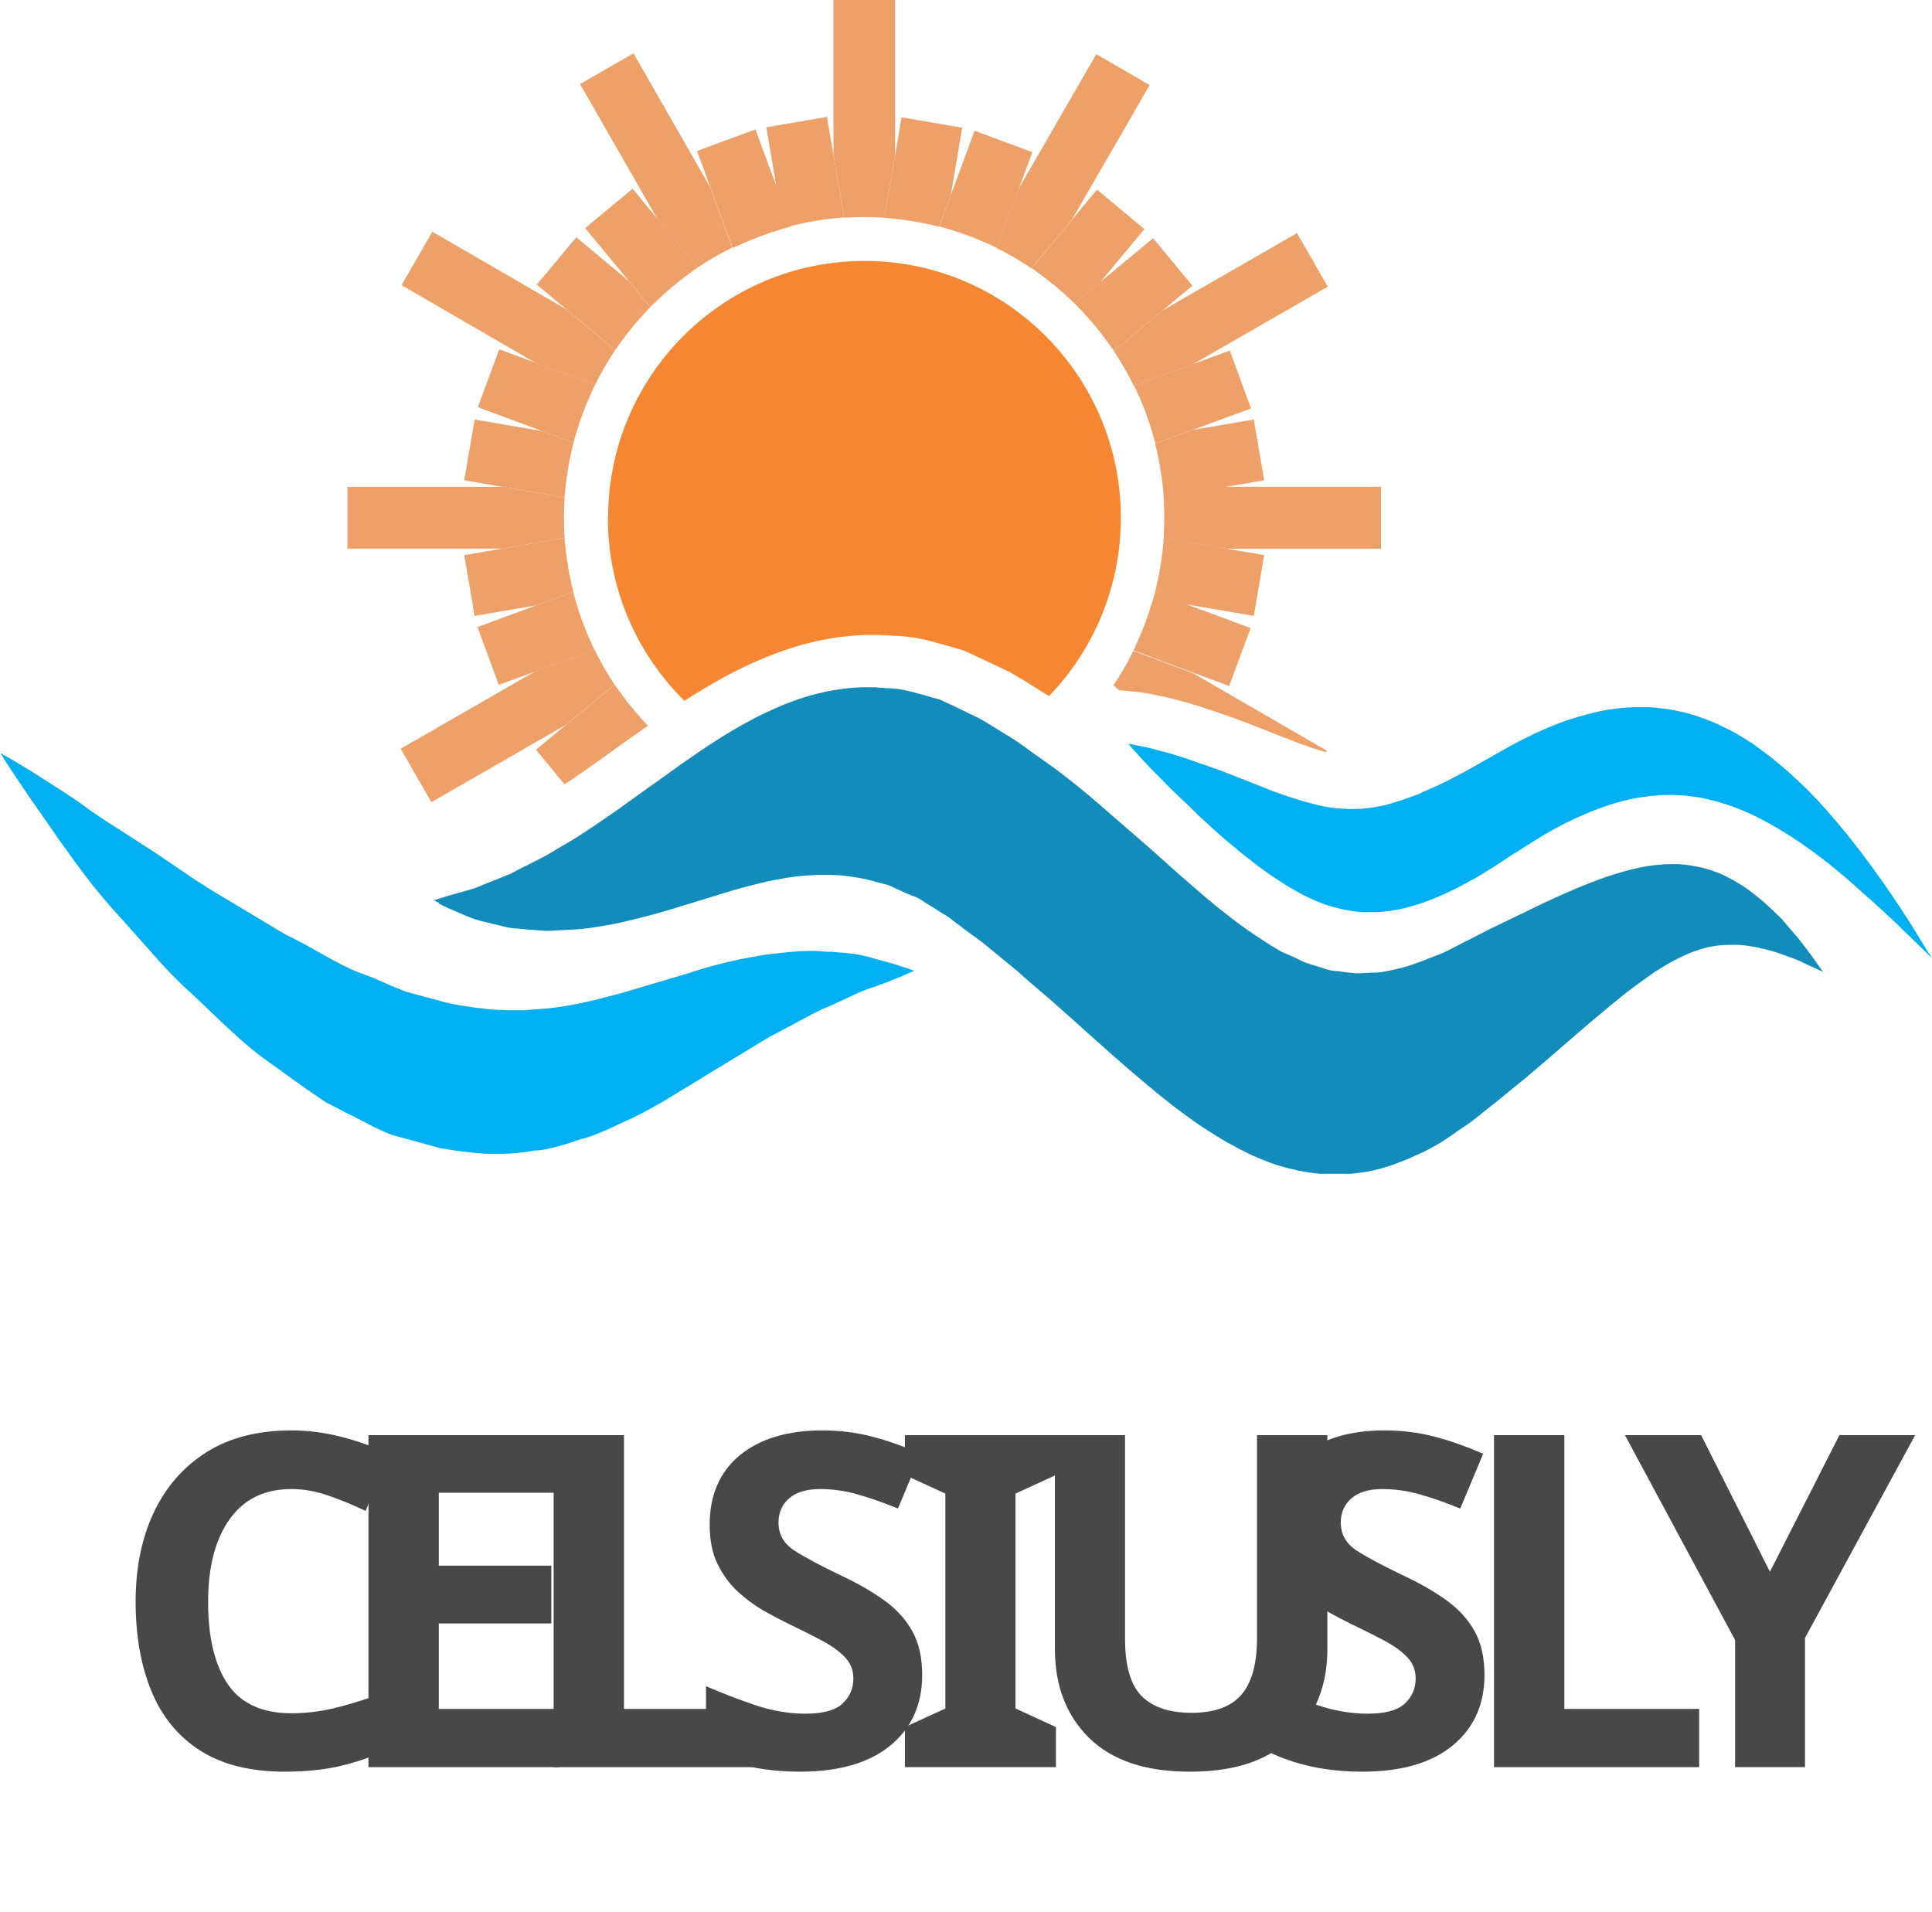
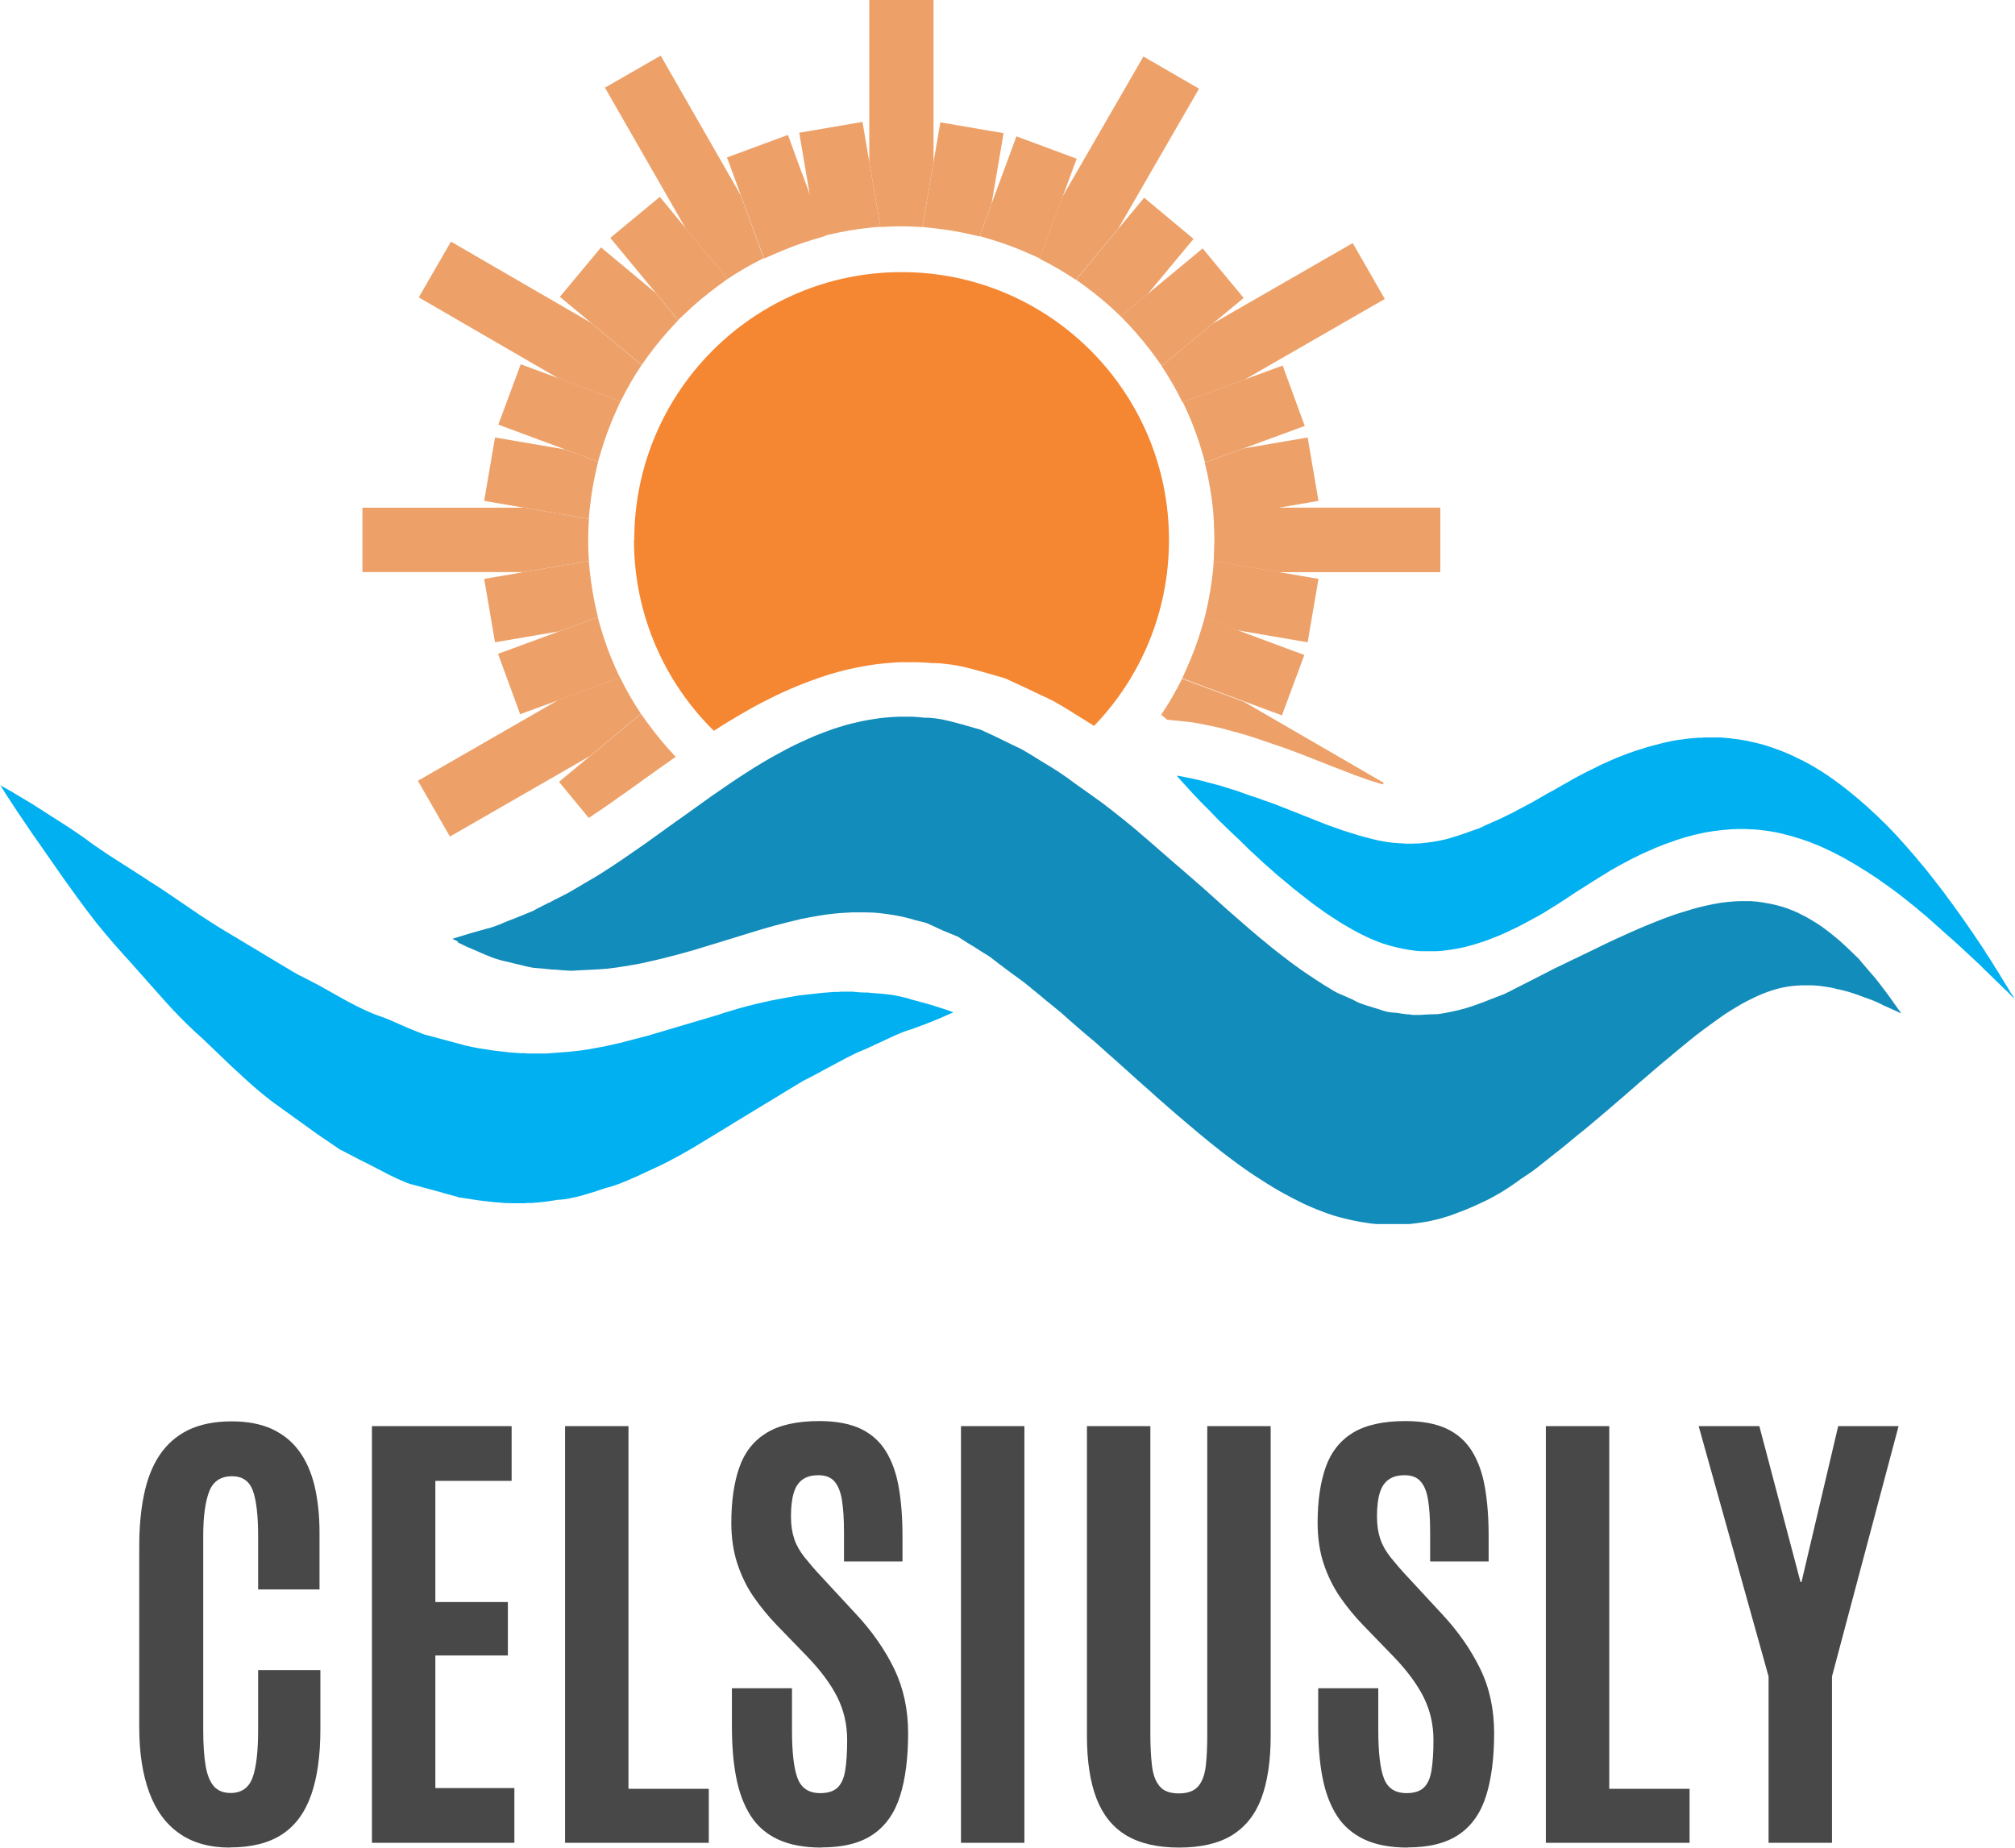
- <svg xmlns="http://www.w3.org/2000/svg" id="Layer_2" viewBox="0 0 139.5 138.03">
+ <svg xmlns="http://www.w3.org/2000/svg" id="Layer_2" viewBox="0 0 139.5 127.92">
  <defs>
-     <style>.cls-1{fill:none;}.cls-2{clip-path:url(#clippath);}.cls-3{fill:#484848;font-family:Antonio-Bold, Antonio;font-size:33.57px;font-variation-settings:'wght' 700;font-weight:700;}.cls-4{fill:#f58733;}.cls-4,.cls-5,.cls-6,.cls-7{fill-rule:evenodd;}.cls-5{fill:#128cba;}.cls-6{fill:#eda169;}.cls-7{fill:#00b0f0;}</style>
+     <style>.cls-1{fill:none;}.cls-2{clip-path:url(#clippath);}.cls-3{fill:#484848;}.cls-4{fill:#f58733;}.cls-4,.cls-5,.cls-6,.cls-7{fill-rule:evenodd;}.cls-5{fill:#128cba;}.cls-6{fill:#eda169;}.cls-7{fill:#00b0f0;}</style>
    <clipPath id="clippath">
      <rect class="cls-1" width="139.5" height="84.75" />
    </clipPath>
  </defs>
  <g id="Layer_1-2">
    <g>
      <g class="cls-2">
        <path class="cls-4" d="m68.87,66.17h-.02s.02,0,.02,0h.02s.08.06-.02,0h0Z" />
        <path class="cls-7" d="m139.25,68.78c.15.25.23.38.23.38l-.23-.22-.22-.22-.23-.22-.23-.22-.22-.22-.23-.22-.22-.22-.23-.22-.23-.22-.22-.22-.09-.09-.13-.13-.23-.21-.22-.21-.23-.21-.23-.21-.22-.21-.23-.21-.23-.21-.22-.2-.23-.2-.23-.2-.22-.2-.08-.07-.14-.13-.23-.2-.22-.2-.23-.2-.22-.2-.23-.19-.23-.19-.22-.19-.23-.19-.23-.18-.22-.18-.23-.18-.23-.18-.22-.17-.23-.17-.23-.17-.22-.16-.23-.16-.23-.16-.22-.16-.23-.15-.23-.15-.22-.15-.23-.14-.23-.14-.22-.14-.23-.14-.23-.13-.22-.13-.23-.13-.22-.12-.23-.12-.23-.12-.22-.11-.18-.09-.05-.02-.23-.11-.22-.1-.23-.1-.23-.09-.22-.09-.23-.09-.23-.08-.22-.08-.23-.07-.23-.07-.22-.07-.23-.06-.23-.06-.22-.06-.23-.05-.22-.05-.23-.04-.23-.04-.22-.03-.23-.03-.22-.03h0c-.07,0-.15-.02-.22-.02-.08,0-.15-.01-.23-.02h-.23s-.22-.02-.22-.02h-.23s-.23,0-.23,0h-.22s-.23.01-.23.01c-.07,0-.15,0-.23.01l-.22.02-.23.02-.23.02-.22.03-.23.03-.22.03-.23.04-.23.04-.23.05-.22.05-.23.05-.22.06-.23.06-.14.04-.08.02-.22.07-.23.07-.23.08-.22.08-.23.08-.23.08-.22.09-.23.09-.23.09-.22.1-.23.1-.23.1-.22.1-.23.11-.22.11-.23.11-.23.12-.22.12-.23.12-.23.12-.22.13-.23.13-.18.1-.05.03-.22.14-.23.14-.23.14-.22.14-.23.14-.11.07-.11.07-.22.14-.23.15-.23.14-.22.14-.23.15-.09.06-.13.09-.23.15-.23.15-.23.15-.23.15-.23.14-.22.14-.23.14-.22.14-.23.13-.22.13-.23.12-.15.08-.08.05-.23.12-.22.12-.23.12-.23.12-.23.11-.23.11-.23.11-.22.1-.23.1-.23.1c-.07.03-.15.06-.23.09l-.23.09-.23.09-.22.08-.23.08-.22.07-.23.07-.23.07-.23.06c-.07.02-.15.04-.22.06-.07.02-.15.04-.23.05-.07.02-.15.03-.23.05l-.23.04c-.07.01-.15.02-.23.04l-.21.03h-.01c-.07.01-.15.02-.22.03-.07,0-.15.02-.23.03-.07,0-.15.01-.23.02-.07,0-.15,0-.23.01-.07,0-.15,0-.23,0-.07,0-.15,0-.23,0s-.15,0-.22,0c-.07,0-.15,0-.23,0-.07,0-.15,0-.23-.01-.07,0-.15-.01-.23-.02-.07,0-.15-.02-.22-.03l-.23-.03-.23-.04c-.07-.01-.15-.03-.22-.04-.08-.01-.15-.03-.23-.05-.07-.02-.15-.03-.23-.05-.07-.02-.15-.04-.23-.06-.07-.02-.15-.04-.23-.06l-.23-.07c-.07-.02-.15-.05-.23-.07-.07-.03-.15-.05-.22-.08-.07-.03-.15-.06-.23-.09s-.15-.06-.23-.09c-.07-.03-.15-.07-.23-.1l-.15-.07-.07-.03c-.07-.03-.15-.07-.22-.11l-.23-.11-.23-.12-.22-.12-.23-.13-.22-.13-.23-.13-.23-.14-.22-.14-.23-.15-.23-.15-.23-.15-.23-.16-.22-.16-.23-.16-.23-.17-.23-.17-.23-.18-.23-.18-.19-.15-.04-.03-.23-.18-.23-.18-.23-.19-.22-.19-.23-.19-.23-.19-.23-.19-.23-.2-.22-.2-.23-.2-.23-.2-.23-.21-.22-.21-.23-.21-.23-.21-.16-.15-.06-.06-.22-.22-.23-.22-.22-.22-.23-.21-.23-.22-.22-.21-.23-.22-.22-.22-.23-.22c-.08-.08-.15-.15-.23-.23-.08-.08-.15-.16-.22-.23l-.15-.16-.07-.07-.23-.23-.23-.23-.23-.23-.22-.24-.23-.24-.22-.24c-.08-.09-.15-.17-.23-.25l-.07-.08-.15-.16c-.09-.1-.16-.18-.22-.25-.15-.17-.23-.26-.23-.26,0,0,.08,0,.23.03.06.01.14.02.22.04.07.01.14.03.23.05h.02s.21.04.21.04l.22.05.23.05.22.05.23.06.23.06.23.06.23.06.15.04.07.02.23.06.23.07.22.07.23.07.22.07.23.07.23.08.22.08.23.08.22.08.23.08.23.07.2.07h.02s.22.09.22.09l.23.08.23.08.23.08.22.08.23.09.23.09.23.09.23.09.22.09.23.09.23.09.23.09.22.09.23.09.23.09.17.07.05.02.23.09.23.09.22.09.23.09.23.08.23.08.23.08.22.08.23.08.23.07.22.07.23.07.22.07.23.07.23.06.22.06.23.06.23.06.22.05h0c.07.02.15.03.23.05.07.01.15.03.22.04l.23.04c.07.01.15.02.23.03l.23.03c.07,0,.15.02.23.02.07,0,.15.01.23.02h.23c.07.02.15.02.22.02.07,0,.15,0,.23,0h.23c.07,0,.15,0,.22-.01h.23s.23-.03.23-.03l.23-.02.22-.03.23-.03.23-.04.23-.04.23-.05.1-.02.13-.03c.07-.02.15-.04.22-.06l.23-.07.23-.07.23-.07.23-.08.23-.08.22-.08.23-.08.23-.08.23-.08.06-.02.16-.08.23-.11.22-.1.23-.1.23-.1.23-.1.23-.11.23-.11.22-.11.23-.11.23-.12.14-.08.08-.04.23-.12.23-.12.22-.12.23-.12.23-.13.23-.13.22-.13.23-.13.22-.13.23-.12.22-.12.07-.04.15-.09.23-.13.23-.13.23-.13.23-.13.22-.13.09-.05.14-.07.22-.12.23-.12.23-.12.22-.11.23-.11.17-.08.05-.03.22-.11.23-.11.23-.1.22-.1.23-.1.23-.1.22-.09.23-.09.23-.09.22-.08.23-.08.23-.08.22-.07.23-.07.22-.07.23-.07.23-.06.22-.06.23-.06.23-.06.22-.05.23-.05.23-.05.22-.04.23-.04.15-.02h.07s.22-.04.22-.04l.23-.03.23-.02.22-.02.23-.02h.22s.23-.02.23-.02h.23s.23,0,.23,0h.22s.23,0,.23,0h.22s.23.02.23.02l.23.02.22.02.23.03.23.03.22.03.23.04.23.04.22.05.23.05.23.05.22.06.23.06.1.03.13.04.22.07.23.08.23.08.22.08.23.09.22.09.23.1.23.1.22.11.23.11c.08.04.15.08.23.11l.22.12.23.12.23.13.22.13c.08.05.15.09.23.14l.23.14c.07.05.15.1.22.15.08.05.15.1.23.15s.15.1.23.16l.22.16c.08.06.15.11.23.17l.13.09.1.08.22.17.23.18.22.18.23.19.23.19.22.19.23.2.23.2.22.21.23.21.23.21.22.22.23.22.23.23.22.23.23.24.23.24.22.25.12.13.11.12.23.26.22.26.23.26.23.27.22.27.23.27.23.28.22.28.23.29.22.29.23.29.23.3.22.3.23.31.23.31.22.31.23.32.23.32.22.32.23.33.23.33.22.33.23.34.23.34.22.34v.02s.23.34.23.34l.23.36.22.36.23.36.22.37.23.37.23.37.22.38h0Z" />
        <path class="cls-5" d="m31.71,65.19l-.39-.19.39-.12.39-.12.39-.12h0l.39-.11.39-.11.39-.11.24-.06c.05-.02.11-.03.16-.05.13-.04.26-.09.39-.14.13-.05.26-.1.39-.16l.39-.16c.13-.05.26-.1.39-.15l.13-.05.27-.11.39-.16.39-.16h.02s.37-.2.37-.2l.39-.2.39-.2h.03s.37-.2.37-.2l.4-.2.39-.2.12-.06.28-.16.39-.23.39-.23.29-.17.1-.06c.13-.07.26-.15.4-.23.13-.08.26-.16.39-.24.13-.08.26-.16.39-.25.13-.08.26-.17.39-.25.13-.08.26-.17.39-.26l.39-.26.39-.27.39-.27.39-.27.39-.27.39-.28.39-.28.39-.28.39-.28.39-.28.19-.14.2-.14.4-.28.39-.28.39-.28.39-.28.39-.28.39-.28.4-.27.39-.27.39-.27.39-.26.39-.26.39-.25c.13-.08.26-.16.39-.25.13-.08.26-.16.39-.24.13-.08.26-.16.4-.24.13-.08.26-.15.39-.23.13-.07.26-.15.39-.22.13-.07.26-.14.39-.21.13-.07.26-.14.39-.21h0c.13-.07.26-.14.39-.2.13-.07.26-.13.39-.19.13-.06.26-.13.39-.18.13-.06.26-.12.39-.18.13-.06.26-.11.39-.17.13-.05.26-.11.4-.16.13-.05.26-.1.39-.15.13-.05.26-.09.39-.14.13-.05.26-.09.39-.13.13-.04.26-.08.39-.12.13-.04.26-.08.39-.11.13-.04.26-.07.39-.1.13-.03.26-.06.39-.09.13-.03.26-.06.39-.08.13-.03.26-.05.39-.07.13-.02.26-.04.39-.06.13-.02.26-.04.39-.05.13-.02.26-.03.39-.04.13-.01.26-.02.39-.03.13,0,.26-.01.39-.02.13,0,.26,0,.39,0s.26,0,.39,0,.26,0,.39.02c.13,0,.26.02.39.03l.19.02c.07,0,.14,0,.21,0,.13,0,.26.02.39.03.13.01.26.03.39.05.13.02.26.04.39.07.13.03.26.06.39.09s.26.07.39.1.26.07.39.11h.05s.35.11.35.11l.39.11.39.11.18.05.21.1.39.18.39.18.29.14.1.05.39.19.39.19.39.19h.02s.33.17.33.17l.05.03.32.19.07.04.39.24.1.06.29.18.39.24.4.24c.13.08.26.17.39.25.13.08.26.17.39.26.13.09.26.18.39.27l.05.04.34.25.39.28.4.28.39.28.39.28.39.28.12.09.27.21.4.31.39.31.39.31.39.32c.13.11.26.21.39.32l.09.08.3.26.4.34.39.34.39.34.39.34.39.34.39.34.4.34.39.34.39.34.39.34.29.25.1.09.39.35.39.35.39.35.39.35.39.34.39.34.39.34.39.34.39.33.39.33c.13.11.26.21.39.32.13.11.26.21.39.32.13.1.26.21.39.31.13.1.26.2.39.3.13.1.26.2.39.3.13.1.26.19.39.29.13.09.26.19.39.28.13.09.26.18.39.27.13.09.26.18.39.26.13.09.26.17.39.26.13.08.26.17.39.25l.07.05c.11.06.21.13.32.19.13.08.26.16.39.24.1.06.2.11.3.16l.1.04.39.17.39.17.11.05c.09.05.19.1.28.15.13.06.26.12.39.16.13.05.26.09.39.13.13.04.26.08.39.12.13.04.26.08.39.12l.12.04c.09.04.19.07.28.09.13.04.26.06.39.08.1.01.21.02.31.03h.08s.39.06.39.06l.39.05h.11c.1.02.19.03.29.04.13,0,.26,0,.39,0,.13,0,.26,0,.39-.02.13,0,.26-.02.39-.02.13,0,.26-.01.39-.01h.09c.1-.01.2-.03.3-.04.13-.02.26-.04.39-.07.13-.02.26-.05.4-.08.13-.03.26-.06.39-.09.13-.03.26-.07.39-.1s.26-.07.39-.12c.13-.04.26-.08.39-.13.13-.05.26-.09.39-.14.13-.05.26-.1.4-.15.13-.05.26-.11.39-.16h.03c.13-.06.25-.11.37-.15.13-.05.26-.1.39-.15.07-.03.14-.06.21-.1l.19-.09.39-.2.39-.2.08-.04.31-.16.4-.2.39-.2.39-.2.39-.2.17-.09.22-.11.4-.19.39-.19.39-.19.4-.19.39-.19.4-.19.39-.19.39-.19.39-.19.4-.19.39-.18.4-.18.39-.18.39-.17.39-.17c.13-.06.26-.11.4-.17l.39-.16.4-.16c.13-.05.26-.1.39-.15l.1-.04.3-.11c.13-.05.26-.09.39-.14.13-.05.26-.09.4-.13.13-.04.26-.08.39-.12.13-.04.26-.08.39-.12.13-.04.26-.07.39-.11.13-.03.26-.07.4-.1.13-.03.26-.06.39-.09.13-.03.26-.05.4-.08.13-.02.26-.05.39-.07.13-.02.26-.04.39-.05.13-.02.26-.03.39-.04.13-.01.26-.02.4-.03.13,0,.26-.01.39-.01.13,0,.26,0,.4,0,.13,0,.26,0,.39.02.13,0,.26.02.39.04.13.01.26.03.39.06l.17.03c.08.01.15.03.23.04.13.03.26.06.39.09.13.03.27.07.4.11.13.04.26.08.39.13.13.05.26.1.39.15.13.06.26.11.39.18.13.06.27.13.4.2.13.07.26.14.39.22.13.08.27.16.4.24.13.09.26.17.39.26.13.09.26.19.39.29.13.1.27.21.39.31.14.11.27.22.4.33.13.12.26.23.39.35h0s.4.38.4.38l.39.38.16.15.23.27.39.46.17.2c.08.09.15.18.23.26.14.16.27.32.39.48.14.18.27.35.39.51.07.1.14.19.21.28l.19.26.39.55.39.55-.39-.18-.39-.18-.38-.17h-.02c-.12-.07-.25-.14-.39-.2-.12-.06-.26-.11-.39-.17-.13-.05-.26-.1-.4-.15l-.18-.06-.21-.08c-.13-.05-.26-.1-.39-.14-.13-.04-.26-.09-.39-.13-.13-.04-.26-.08-.4-.11-.13-.03-.26-.07-.39-.1h-.07c-.11-.04-.22-.06-.33-.09-.13-.03-.26-.05-.39-.07-.13-.02-.26-.04-.39-.06-.13-.02-.26-.03-.39-.04-.13-.01-.26-.02-.4-.02-.13,0-.26,0-.39,0-.13,0-.26,0-.4.01-.13,0-.26.02-.39.03-.13.01-.26.03-.39.05-.13.02-.26.05-.39.07-.13.03-.26.06-.4.1-.13.04-.26.08-.39.12l-.14.05c-.08.03-.17.06-.25.09-.13.05-.26.1-.39.16-.13.06-.26.11-.39.18-.13.06-.26.13-.39.19-.13.07-.26.14-.4.21-.13.07-.26.15-.39.23-.13.08-.26.16-.4.24-.13.08-.26.17-.39.25-.13.09-.26.18-.39.27s-.26.18-.39.28c-.13.09-.26.19-.4.29-.13.1-.26.2-.39.29-.13.1-.26.2-.4.3-.13.1-.26.21-.39.31l-.39.32-.16.13-.23.19-.4.33-.39.33-.4.33-.39.33-.4.34-.39.34-.4.34-.39.34-.39.34-.39.34-.4.34-.39.34-.4.34-.39.33-.39.33-.39.33-.4.33-.29.23-.11.09c-.13.11-.26.22-.4.33-.13.11-.26.21-.39.32l-.39.32-.4.31-.3.24-.1.08-.39.31-.39.31-.13.1c-.09.07-.18.14-.27.2-.13.09-.26.18-.4.27-.13.09-.26.17-.39.26l-.08.06c-.1.08-.21.15-.31.22-.13.09-.26.18-.39.27-.13.08-.26.17-.39.25-.13.08-.26.16-.39.23-.13.07-.26.15-.39.22-.13.07-.26.14-.39.2-.13.07-.26.13-.4.19-.13.06-.26.12-.39.18-.13.06-.26.12-.39.17-.13.06-.26.11-.39.16-.13.05-.26.1-.39.15-.13.05-.26.1-.39.15l-.29.1-.11.03c-.13.04-.26.08-.39.12-.13.04-.26.07-.39.1-.13.03-.26.06-.39.09-.13.03-.26.05-.39.07-.13.02-.26.04-.39.06-.13.02-.26.03-.39.05-.13.01-.26.03-.39.04-.13,0-.26.02-.39.02-.13,0-.26,0-.39.01-.13,0-.26,0-.39,0-.13,0-.26,0-.39-.01-.13,0-.26-.01-.39-.02-.13,0-.26-.02-.39-.03-.13-.01-.26-.03-.39-.05-.13-.02-.26-.04-.39-.06-.13-.02-.26-.04-.39-.07-.13-.02-.26-.05-.39-.08-.13-.03-.26-.06-.39-.09-.13-.03-.26-.07-.39-.1-.13-.04-.26-.07-.39-.11-.13-.04-.26-.08-.39-.13-.13-.04-.26-.09-.39-.14-.13-.05-.26-.1-.39-.15-.13-.05-.26-.11-.39-.16-.13-.06-.26-.11-.39-.17-.13-.06-.26-.12-.39-.19-.13-.06-.26-.13-.39-.2h-.02c-.13-.07-.25-.14-.37-.2-.13-.07-.26-.14-.39-.21-.13-.07-.26-.14-.39-.22-.13-.07-.26-.15-.39-.23-.13-.08-.26-.16-.39-.24-.13-.08-.26-.16-.39-.25-.13-.08-.26-.17-.39-.25-.13-.09-.26-.17-.39-.26-.13-.09-.26-.18-.39-.27-.13-.09-.26-.19-.39-.28-.13-.09-.26-.19-.39-.29-.13-.1-.26-.2-.39-.29-.13-.1-.26-.2-.39-.3-.13-.1-.26-.2-.39-.31-.13-.1-.26-.21-.39-.31l-.39-.32-.39-.32-.39-.33-.39-.33-.39-.33-.4-.34-.39-.34-.39-.34-.39-.34-.25-.22-.14-.13-.39-.35-.4-.35-.39-.35-.39-.35-.39-.35-.39-.35-.39-.35-.4-.35-.39-.35-.39-.35-.32-.28-.08-.06-.39-.33-.4-.34-.39-.34-.39-.34-.39-.35-.1-.09-.29-.24-.39-.32-.4-.32-.39-.33-.39-.32-.2-.16c-.06-.05-.13-.11-.19-.16-.13-.1-.26-.2-.39-.31-.13-.1-.26-.19-.39-.29l-.39-.28c-.13-.09-.26-.19-.39-.29-.13-.1-.27-.2-.39-.3l-.05-.03-.35-.27-.21-.16-.14-.11-.05-.04h-.01s-.25-.16-.25-.16l-.14-.08-.39-.25-.39-.25-.06-.03-.34-.21-.39-.25-.24-.15-.15-.06-.39-.16-.39-.16-.05-.02-.35-.16-.39-.18-.24-.11c-.05-.03-.11-.05-.16-.07-.13-.05-.26-.08-.39-.11-.13-.03-.26-.06-.39-.1h-.04c-.12-.05-.24-.08-.36-.11-.13-.03-.26-.07-.39-.1-.13-.03-.26-.06-.39-.08-.13-.03-.26-.05-.39-.07-.13-.02-.26-.04-.39-.06-.13-.02-.26-.03-.39-.05s-.26-.03-.39-.04-.26-.02-.39-.02-.26-.01-.39-.01-.26,0-.39,0-.26,0-.39,0c-.13,0-.26,0-.39.02-.13,0-.26.01-.39.02-.13,0-.26.02-.39.03-.13.01-.26.03-.39.04-.13.02-.26.03-.39.05-.13.02-.26.04-.39.06-.13.02-.26.04-.4.07-.13.02-.26.05-.39.07-.13.03-.26.05-.39.08h-.05s-.34.09-.34.09c-.13.03-.26.06-.39.09-.13.03-.26.06-.39.1l-.39.1-.39.1-.39.11-.39.11-.4.12-.39.12-.39.12-.39.12-.39.12-.39.12-.39.12-.39.12-.4.12-.39.12-.39.12-.39.12-.25.07-.14.04-.39.11-.4.11-.39.1-.39.1-.39.1-.39.09-.39.09c-.13.03-.26.06-.39.09-.13.03-.26.06-.39.08-.13.03-.26.05-.39.07-.13.02-.26.05-.39.07-.13.02-.26.04-.39.06-.13.02-.26.04-.39.06-.13.02-.26.03-.39.05-.13.02-.26.03-.39.04-.13.01-.26.02-.39.03-.13,0-.26.02-.39.02h0l-.39.02-.39.02-.39.02-.32.02h-.08c-.13,0-.26-.01-.39-.02-.13,0-.26-.02-.39-.03l-.4-.03h-.14s-.26-.03-.26-.03l-.39-.04-.39-.03-.24-.02-.16-.03c-.13-.02-.26-.05-.39-.08l-.39-.1c-.08-.02-.15-.04-.23-.05l-.17-.04-.39-.1c-.13-.03-.27-.06-.39-.09-.13-.03-.27-.07-.39-.11-.14-.04-.27-.08-.39-.13-.07-.03-.13-.05-.2-.08l-.2-.08-.39-.17-.39-.17-.39-.17h-.02s-.38-.18-.38-.18l-.39-.19h0Z" />
        <path class="cls-7" d="m.25,54.73c-.15-.23-.22-.36-.23-.36,0,0,.09.05.25.14l.25.14.25.14.25.15.25.15.25.15.25.15.25.15.25.15.25.16.25.16.13.08.12.08.25.16.25.16.25.16.25.16.25.16.25.16.25.16.25.17.25.17.25.17.25.17.25.18.13.1.11.08.25.18.25.17.25.17.25.17.25.17.25.16.25.16.25.16.25.16.25.16.25.16.25.16.25.16.25.16.25.16.25.17.08.05.17.11.25.16.25.16.25.16.25.17.25.17.25.17.25.17.25.17.25.17.25.17.25.17.25.17.25.17.25.17.25.16.25.16.25.16.25.16.24.15h0s.25.15.25.15l.25.15.25.15.25.15.25.15.25.15.25.15.25.15.25.15.25.15.25.15.25.15.25.15.25.15.25.15.25.15.25.15.25.15.25.15.25.15.25.14.19.11.06.03.25.12.25.13.25.13.25.13.25.13.25.14.25.14.25.14.25.14.25.14.25.14.25.14.25.14.25.13.25.13.25.13.25.12.25.12.25.11.25.11.25.1.25.09.2.07.06.02.25.1.25.1.25.11.25.11.25.11.25.11.25.11.25.1.25.1.25.1.25.1.13.05.13.03.26.07.26.07.26.07.26.07.26.07.26.07.26.07.26.07.26.07.26.07.26.07h.04s.22.05.22.05l.26.05.26.05.26.04.26.04.26.04.26.04.26.03.26.03.26.03.26.03.26.02.26.02.26.02h.26s.26.02.26.02h.26s.26,0,.26,0h.26s.26,0,.26,0h.26s.26-.02.26-.02l.24-.02h.02s.26-.02.26-.02l.26-.02.27-.02.26-.02.27-.03.27-.03.27-.03.27-.04.27-.04.27-.05.27-.05.27-.05.27-.05.27-.06.27-.06.27-.06.27-.06.27-.07.27-.07.27-.07.27-.07.19-.05.08-.02.27-.07.27-.07.27-.08.27-.08.27-.08.27-.08.27-.08.27-.08.27-.08.27-.08.27-.08.27-.08.27-.08.27-.08.27-.08.27-.08.27-.08.27-.08.27-.08.27-.08.16-.05.11-.04.27-.09.27-.08.27-.08.27-.08.27-.08.27-.07.27-.07.27-.07.27-.07.27-.06.27-.06.27-.06.27-.06.27-.05.27-.05.27-.05.27-.05.27-.05.27-.05h.01s.25-.04.25-.04l.27-.03.27-.03.27-.03.27-.03.27-.03.27-.03.27-.02.26-.02.26-.02h.26s.26-.02.26-.02h.26s.26,0,.26,0h.26s.26.03.26.03l.26.02h.04s.22.01.22.01h.26s.26.03.26.03l.26.02.26.02.26.02.26.03.26.03.26.04.26.05.26.06.26.06c.09.02.17.05.26.07l.11.04.15.04.26.07.26.07.26.07.26.07.26.08.26.08.25.08.25.08.25.08.25.09c.17.06.25.09.25.09,0,0-.09.04-.28.12l-.27.12-.27.12-.27.11-.27.11-.27.11-.27.11-.27.1-.27.1-.27.1-.19.07-.08.02c-.09.03-.18.06-.27.09-.09.03-.18.06-.27.1-.09.03-.18.07-.27.11l-.28.12-.28.13-.28.13-.28.13-.28.13-.28.13-.28.13-.28.13-.19.08-.08.03-.28.12c-.09.04-.18.08-.28.13l-.28.14-.28.14-.28.15-.28.15-.28.15-.28.15-.28.15-.28.15-.28.15-.28.15-.28.15-.28.14-.19.1-.09.05-.28.17-.28.17-.28.17-.28.17-.28.17-.28.17-.28.17-.28.17-.28.17-.28.17-.28.17-.28.17-.28.17-.28.17-.28.17-.28.17-.28.17-.06.04-.21.13-.28.17-.28.17-.28.17-.28.17-.28.17-.28.17-.28.17-.28.17-.28.17-.28.16-.28.16-.28.16-.28.15-.28.15-.28.15-.28.14-.28.14-.28.13-.28.13-.15.07-.13.06-.28.13-.28.13-.28.13-.28.12-.27.12-.27.11-.27.11-.27.1-.27.09-.27.08-.26.07h0s-.27.09-.27.09l-.27.09-.27.09-.27.08-.27.08-.27.08-.27.07-.27.06-.27.06c-.09.02-.18.03-.27.05-.09.01-.18.02-.27.03-.09,0-.18.02-.26.02h-.06s-.21.04-.21.04l-.27.04-.27.04-.27.03-.27.03-.26.02-.26.02h-.26s-.26.02-.26.02h-.26s-.26,0-.26,0h-.26s-.26-.01-.26-.01h-.26s-.26-.03-.26-.03l-.26-.02-.26-.02-.26-.03-.26-.03-.26-.03-.26-.03-.26-.04-.26-.04-.26-.04-.26-.04-.26-.04h-.05s-.21-.07-.21-.07l-.26-.07-.26-.07-.26-.07-.26-.08-.26-.07-.26-.07-.26-.07-.26-.07-.26-.07-.26-.07-.26-.07-.26-.07-.08-.02-.17-.06-.25-.1-.25-.11-.25-.11-.25-.12-.25-.12-.25-.13-.25-.13-.25-.13-.25-.13-.25-.13-.25-.13-.25-.12-.06-.03-.2-.1-.25-.13-.25-.13-.25-.13-.25-.13-.25-.13-.15-.07-.1-.07-.25-.17-.25-.17-.25-.17-.25-.17-.25-.17-.19-.13-.06-.04-.25-.18-.25-.18-.25-.18-.25-.18-.25-.18-.25-.18-.25-.18-.25-.18-.25-.18-.25-.18-.25-.18-.21-.15-.04-.03-.25-.19-.24-.19-.25-.2-.24-.2-.24-.2-.24-.21-.24-.21-.24-.22-.24-.22-.24-.22-.24-.22-.24-.22-.24-.23-.24-.23-.24-.23-.24-.23-.24-.23-.24-.23-.24-.23-.24-.23-.24-.22-.24-.22-.04-.03-.2-.19-.24-.23-.24-.23-.24-.24-.24-.24-.24-.25-.24-.25-.24-.26-.24-.26-.24-.27-.24-.27-.24-.27-.24-.27-.24-.27-.24-.27-.24-.27-.24-.27-.24-.27-.24-.27-.13-.15-.1-.11-.24-.26-.24-.27-.24-.27-.24-.27-.24-.28-.24-.28-.24-.29-.24-.29-.24-.29-.23-.3-.23-.3-.23-.3-.23-.31-.23-.31-.23-.31-.23-.32-.23-.32-.23-.32-.23-.32-.23-.33-.23-.33-.23-.33-.23-.33-.23-.33-.23-.33-.23-.33-.23-.33-.15-.21-.08-.11-.23-.34-.23-.34-.23-.34-.23-.34-.23-.34-.23-.35-.23-.35-.23-.35-.23-.36.04-.02Z" />
        <path class="cls-4" d="m43.89,37.38c0,5.18,2.12,9.86,5.53,13.22l.03-.02.39-.25c.15-.1.3-.19.45-.28l.43-.26.44-.26.43-.25.44-.25.44-.24.44-.23.46-.23.44-.22.46-.21.45-.2.47-.2.46-.18.47-.18c.16-.06.31-.11.47-.17l.47-.16c.16-.05.32-.1.48-.15.16-.05.32-.09.48-.14.16-.04.32-.08.48-.12.16-.04.32-.08.48-.11.16-.04.32-.07.49-.1.16-.03.32-.06.49-.09.16-.03.33-.05.49-.08.17-.02.33-.05.5-.06.16-.02.33-.04.49-.05.17-.01.33-.03.5-.04.17-.01.33-.02.5-.02.17,0,.33,0,.5,0,.17,0,.34,0,.5,0,.17,0,.34.01.51.02.17,0,.35.02.52.04h.08s.15,0,.15,0c.47.02.14,0,.61.04.2.02.39.05.59.07.19.03.37.06.56.1.18.03.35.07.53.12.17.04.34.08.5.13.17.05.33.09.5.14h.01s1.57.45,1.57.45l.48.22,1.12.52.1.05.4.19.83.39.47.23.17.1.36.21.6.36.31.2.39.24.4.25.45.28s.06.04.09.06c3.22-3.34,5.19-7.88,5.19-12.88,0-10.24-8.29-18.54-18.51-18.54s-18.51,8.3-18.51,18.54h0Z" />
        <path class="cls-6" d="m81.84,46.98c-.43.87-.91,1.71-1.44,2.49l-.17.25.17-.23.4.34,1.48.15c.16.02.32.04.48.07l.33.06.25.05.2.04.3.06.27.06.26.06.26.06.26.07.25.07.25.07.1.03h.05s.29.09.29.09l.29.08.29.09.26.08.25.08.23.08.24.08.67.23.44.15.27.09.25.09.25.09.24.09.23.09.25.09.46.18.46.18,1.11.44.44.17.21.08.08.03.21.08.2.08.21.08.2.08.2.08.2.07.2.07.2.07.19.07.2.07.19.06.19.06.19.06.19.06.19.05h.03s.06-.1.06-.1l-9.68-5.61-4.28-1.59.13-.3-.15.31h0Z" />
        <path class="cls-6" d="m81.85,46.97l4.28,1.59,2.62.97,1.55-4.18-4.63-1.72-2.27-.84-.07.23-.16.53c-.27.91-.61,1.82-1,2.69l-.19.43-.13.3h0Z" />
        <path class="cls-6" d="m85.67,43.64l4.86.83.75-4.39-2.75-.47-4.49-.77-.05.53-.03.27c-.1.92-.26,1.88-.49,2.83l-.14.57.07-.23,2.27.84h0Z" />
        <path class="cls-6" d="m88.53,39.61h11.18v-4.46h-11.18l-4.49.77-.05-.53.04.55c.04.55.05,1.01.05,1.44s-.02.89-.05,1.44l-.04.55.05-.53,4.49.77h0Z" />
        <path class="cls-6" d="m88.53,35.15l2.75-.47-.75-4.39-4.45.76-2.67.98-.07-.25.13.52c.23.95.39,1.91.49,2.83l.03.27h0s.04.54.04.54c.04.55.05,1.01.05,1.44s-.02.89-.05,1.44l-.04.55.05-.53,4.49.77h11.18v-4.46h-11.18Z" />
        <path class="cls-6" d="m86.09,31.05l4.24-1.56-1.53-4.18-2.62.96-4.29,1.57.13.28.2.44c.39.87.72,1.78.99,2.7l.15.51.07.25,2.67-.98h0Z" />
        <path class="cls-6" d="m81.88,27.85l4.29-1.57,9.7-5.58-2.22-3.87-9.7,5.58-3.52,2.92-.18-.24.18.27c.53.79,1.01,1.63,1.43,2.49l.14.29-.13-.28h0Z" />
        <path class="cls-6" d="m80.43,25.33l3.52-2.92,2.15-1.78-2.84-3.43-3.8,3.15-1.87,1.55.15.16.39.41c.66.7,1.27,1.44,1.83,2.21l.29.4.18.24Z" />
        <path class="cls-6" d="m79.47,20.34l3.16-3.8-3.42-2.85-1.79,2.15-2.92,3.52.23.17.41.3c.76.56,1.51,1.18,2.2,1.84l.41.39-.15-.16,1.87-1.55Z" />
        <path class="cls-6" d="m74.49,19.36l2.92-3.52,5.6-9.7-3.85-2.23-5.6,9.7-1.59,4.29-.29-.13.3.15c.87.43,1.7.92,2.48,1.44l.25.17-.23-.17h0Z" />
        <path class="cls-6" d="m71.98,17.9l1.59-4.29.97-2.62-4.17-1.55-1.71,4.63-.84,2.27.23.07.53.16c.91.27,1.81.61,2.69,1l.43.19.29.13h0Z" />
        <path class="cls-6" d="m63.86,15.7l.77-4.5V0h-4.45v11.2l.77,4.5-.52.06.55-.04c.55-.04,1-.05,1.43-.05s.89.02,1.43.05l.55.04-.52-.06h0Z" />
        <path class="cls-6" d="m64.63,11.21l-.77,4.5.52.06.26.03c.92.1,1.87.26,2.83.49l.57.14-.23-.07.84-2.27.83-4.87-4.38-.75-.47,2.76Z" />
        <path class="cls-6" d="m60.95,15.7l-.77-4.5-.47-2.76-4.38.75.76,4.46.98,2.67-.25.07.52-.13c.95-.23,1.9-.39,2.83-.49l.26-.03.52-.05h0Z" />
        <path class="cls-6" d="m51.31,13.57l-5.57-9.72-3.86,2.22,5.57,9.71,2.91,3.53-.24.18.26-.18c.79-.53,1.63-1.01,2.48-1.43l.3-.15-.29.13-1.57-4.29h0Z" />
        <path class="cls-6" d="m47.46,15.79l-1.78-2.16-3.43,2.84,3.15,3.81,1.55,1.88.16-.15.41-.39c.7-.66,1.44-1.28,2.21-1.84l.4-.29.24-.18-2.91-3.53h0Z" />
        <path class="cls-6" d="m45.4,20.29l-3.79-3.16-2.85,3.42,2.15,1.79,3.51,2.93.16-.22.3-.42c.56-.77,1.18-1.51,1.84-2.21l.39-.41-.16.16-1.55-1.88h0Z" />
        <path class="cls-6" d="m44.41,25.27l-3.51-2.93-9.68-5.61-2.23,3.86,9.68,5.61,4.28,1.59-.13.3.15-.31c.43-.87.91-1.71,1.44-2.49l.17-.25-.16.22h0Z" />
        <path class="cls-6" d="m42.95,27.78l-4.28-1.59-2.62-.97-1.55,4.18,4.63,1.72,2.27.84.07-.23.16-.53c.27-.91.61-1.82,1-2.69l.19-.42.13-.3Z" />
        <path class="cls-6" d="m39.13,31.12l-4.86-.83-.75,4.39,2.75.47,4.49.77.05-.53.03-.26c.1-.93.26-1.88.49-2.83l.14-.57-.07.23-2.27-.84h0Z" />
        <path class="cls-6" d="m40.76,35.92l-4.49-.77h-11.18v4.46h11.18l4.49-.77.05.52-.04-.54c-.04-.55-.05-1.01-.05-1.44s.02-.89.05-1.44l.04-.55-.05.53Z" />
        <path class="cls-6" d="m40.76,38.84l-4.49.77-2.75.47.75,4.39,4.45-.76,2.67-.98.07.24-.13-.52c-.23-.95-.39-1.91-.49-2.83l-.03-.27h0s-.05-.53-.05-.53h0Z" />
        <path class="cls-6" d="m41.39,42.73l-2.67.98-4.24,1.56,1.53,4.18,2.62-.96,4.29-1.57-.13-.28-.2-.44c-.39-.87-.72-1.78-.99-2.7l-.15-.52-.07-.24h0Z" />
        <path class="cls-6" d="m42.92,46.91l-4.29,1.57-9.7,5.58,2.22,3.86,9.7-5.58,3.52-2.92.17.24-.18-.26c-.53-.79-1.01-1.63-1.43-2.49l-.14-.29.13.28h0Z" />
        <path class="cls-6" d="m44.37,49.43l-3.52,2.92-2.15,1.78,2.06,2.5.33-.22.37-.25.38-.26.38-.26.38-.27.38-.27.39-.27.39-.28,1-.72.2-.14.39-.28.79-.56.4-.28.24-.17-.11-.12c-.66-.7-1.27-1.44-1.83-2.21l-.29-.4-.17-.24h0Z" />
        <path class="cls-6" d="m55.52,12l-.97-2.66-4.22,1.56,1.72,4.69.85,2.31.21-.09.52-.23c.88-.39,1.8-.73,2.72-1.01l.48-.14.29-.09-1.59-4.34h0Z" />
      </g>
-       <text class="cls-3" transform="translate(7.84 127.59)">
-         <tspan x="0" y="0">C</tspan>
-       </text>
-       <text class="cls-3" transform="translate(23.59 127.59)">
-         <tspan x="0" y="0">E</tspan>
-       </text>
-       <text class="cls-3" transform="translate(36.96 127.59)">
-         <tspan x="0" y="0">L</tspan>
-       </text>
-       <text class="cls-3" transform="translate(49.43 127.59)">
-         <tspan x="0" y="0">S</tspan>
-       </text>
-       <text class="cls-3" transform="translate(64.26 127.59)">
-         <tspan x="0" y="0">I</tspan>
-       </text>
-       <text class="cls-3" transform="translate(73.31 127.59)">
-         <tspan x="0" y="0">U</tspan>
-       </text>
-       <text class="cls-3" transform="translate(90.03 127.59)">
-         <tspan x="0" y="0">S</tspan>
-       </text>
-       <text class="cls-3" transform="translate(104.86 127.59)">
-         <tspan x="0" y="0">L</tspan>
-       </text>
-       <text class="cls-3" transform="translate(117.33 127.59)">
-         <tspan x="0" y="0">Y</tspan>
-       </text>
+       <path class="cls-3" d="m15.92,127.92c-1.4,0-2.56-.32-3.49-.97-.93-.64-1.63-1.59-2.09-2.83s-.7-2.74-.7-4.5v-12.57c0-1.32.11-2.51.33-3.57.22-1.06.57-1.97,1.07-2.72s1.15-1.33,1.97-1.74c.82-.4,1.83-.61,3.03-.61,1.09,0,2.02.18,2.79.53.77.36,1.4.87,1.88,1.53.49.67.84,1.47,1.07,2.42.22.95.34,2.01.34,3.19v3.97h-4.25v-3.69c0-1.42-.12-2.47-.36-3.14s-.72-1.01-1.44-1.01c-.8,0-1.33.36-1.6,1.09-.27.73-.4,1.74-.4,3.04v13.47c0,1.01.06,1.83.17,2.47s.31,1.11.58,1.41c.27.3.66.45,1.15.45.74,0,1.25-.35,1.51-1.05s.39-1.81.39-3.33v-4.13h4.31v4.08c0,1.83-.21,3.35-.64,4.57-.43,1.22-1.1,2.13-2.02,2.73-.92.6-2.12.9-3.6.9Z" />
+       <path class="cls-3" d="m25.75,127.59v-28.85h9.67v3.79h-5.28v8.39h5.02v3.7h-5.02v9.18h5.47v3.79h-9.87Z" />
+       <path class="cls-3" d="m39.12,127.59v-28.85h4.39v25.11h5.56v3.74h-9.95Z" />
+       <path class="cls-3" d="m56.86,127.92c-1.2,0-2.2-.19-3.01-.57s-1.44-.93-1.9-1.66c-.46-.73-.79-1.61-.99-2.66-.2-1.04-.29-2.23-.29-3.57v-2.57h4.16v2.9c0,1.55.13,2.67.39,3.34.26.68.78,1.02,1.56,1.02.52,0,.92-.12,1.19-.37s.45-.64.54-1.18.14-1.25.14-2.12c0-1.08-.23-2.07-.68-2.97-.45-.9-1.14-1.83-2.06-2.79l-2.13-2.2c-.59-.61-1.12-1.26-1.6-1.95s-.85-1.46-1.13-2.3c-.28-.85-.42-1.79-.42-2.84,0-1.52.19-2.8.56-3.85s1-1.84,1.89-2.38c.88-.54,2.1-.81,3.64-.81,1.16,0,2.11.18,2.86.53.75.36,1.33.88,1.75,1.56.42.68.72,1.51.89,2.49.17.98.26,2.1.26,3.35v1.79h-4.05v-2.06c0-.88-.05-1.6-.14-2.18-.09-.58-.27-1.01-.52-1.3-.25-.29-.62-.43-1.1-.43s-.83.1-1.11.3c-.28.2-.49.51-.61.93-.13.42-.19.96-.19,1.63,0,.6.08,1.12.23,1.56s.39.86.71,1.26c.32.4.71.86,1.18,1.36l2.38,2.57c1.14,1.22,2.02,2.5,2.66,3.82.63,1.32.95,2.8.95,4.43,0,1.73-.19,3.18-.56,4.35s-.99,2.06-1.87,2.66c-.87.6-2.06.9-3.57.9Z" />
+       <path class="cls-3" d="m66.53,127.59v-28.85h4.39v28.85h-4.39Z" />
+       <path class="cls-3" d="m81.64,127.92c-1.5,0-2.72-.28-3.66-.84-.94-.56-1.63-1.42-2.07-2.56-.44-1.14-.66-2.59-.66-4.34v-21.44h4.39v21.36c0,.81.04,1.52.11,2.13.07.61.24,1.09.52,1.43.27.34.72.51,1.34.51s1.07-.17,1.35-.5c.28-.33.45-.81.52-1.42.07-.61.1-1.33.1-2.15v-21.36h4.39v21.44c0,1.75-.22,3.19-.65,4.34-.43,1.14-1.12,1.99-2.05,2.56-.93.56-2.15.84-3.65.84Z" />
+       <path class="cls-3" d="m97.45,127.92c-1.2,0-2.21-.19-3.01-.57-.8-.38-1.44-.93-1.9-1.66-.46-.73-.79-1.61-.99-2.66-.2-1.04-.29-2.23-.29-3.57v-2.57h4.16v2.9c0,1.55.13,2.67.39,3.34.26.68.78,1.02,1.56,1.02.52,0,.92-.12,1.19-.37.27-.25.45-.64.54-1.18s.14-1.25.14-2.12c0-1.08-.23-2.07-.68-2.97-.45-.9-1.14-1.83-2.06-2.79l-2.13-2.2c-.59-.61-1.12-1.26-1.6-1.95-.47-.69-.85-1.46-1.13-2.3-.28-.85-.42-1.79-.42-2.84,0-1.52.19-2.8.56-3.85.37-1.05,1-1.84,1.88-2.38.89-.54,2.1-.81,3.64-.81,1.16,0,2.11.18,2.86.53.75.36,1.33.88,1.75,1.56.42.68.72,1.51.89,2.49.17.98.26,2.1.26,3.35v1.79h-4.05v-2.06c0-.88-.05-1.6-.14-2.18s-.26-1.01-.52-1.3c-.25-.29-.62-.43-1.1-.43s-.83.1-1.11.3c-.29.2-.49.51-.62.93-.13.42-.19.96-.19,1.63,0,.6.08,1.12.23,1.56s.39.86.71,1.26c.32.4.71.86,1.18,1.36l2.38,2.57c1.14,1.22,2.02,2.5,2.66,3.82s.95,2.8.95,4.43c0,1.73-.19,3.18-.56,4.35-.37,1.17-.99,2.06-1.87,2.66-.88.6-2.07.9-3.57.9Z" />
+       <path class="cls-3" d="m107.02,127.59v-28.85h4.39v25.11h5.56v3.74h-9.95Z" />
+       <path class="cls-3" d="m122.44,127.59v-11.52l-4.84-17.33h4.2l2.85,10.79h.07l2.54-10.79h4.18l-4.61,17.33v11.52h-4.39Z" />
    </g>
  </g>
</svg>
